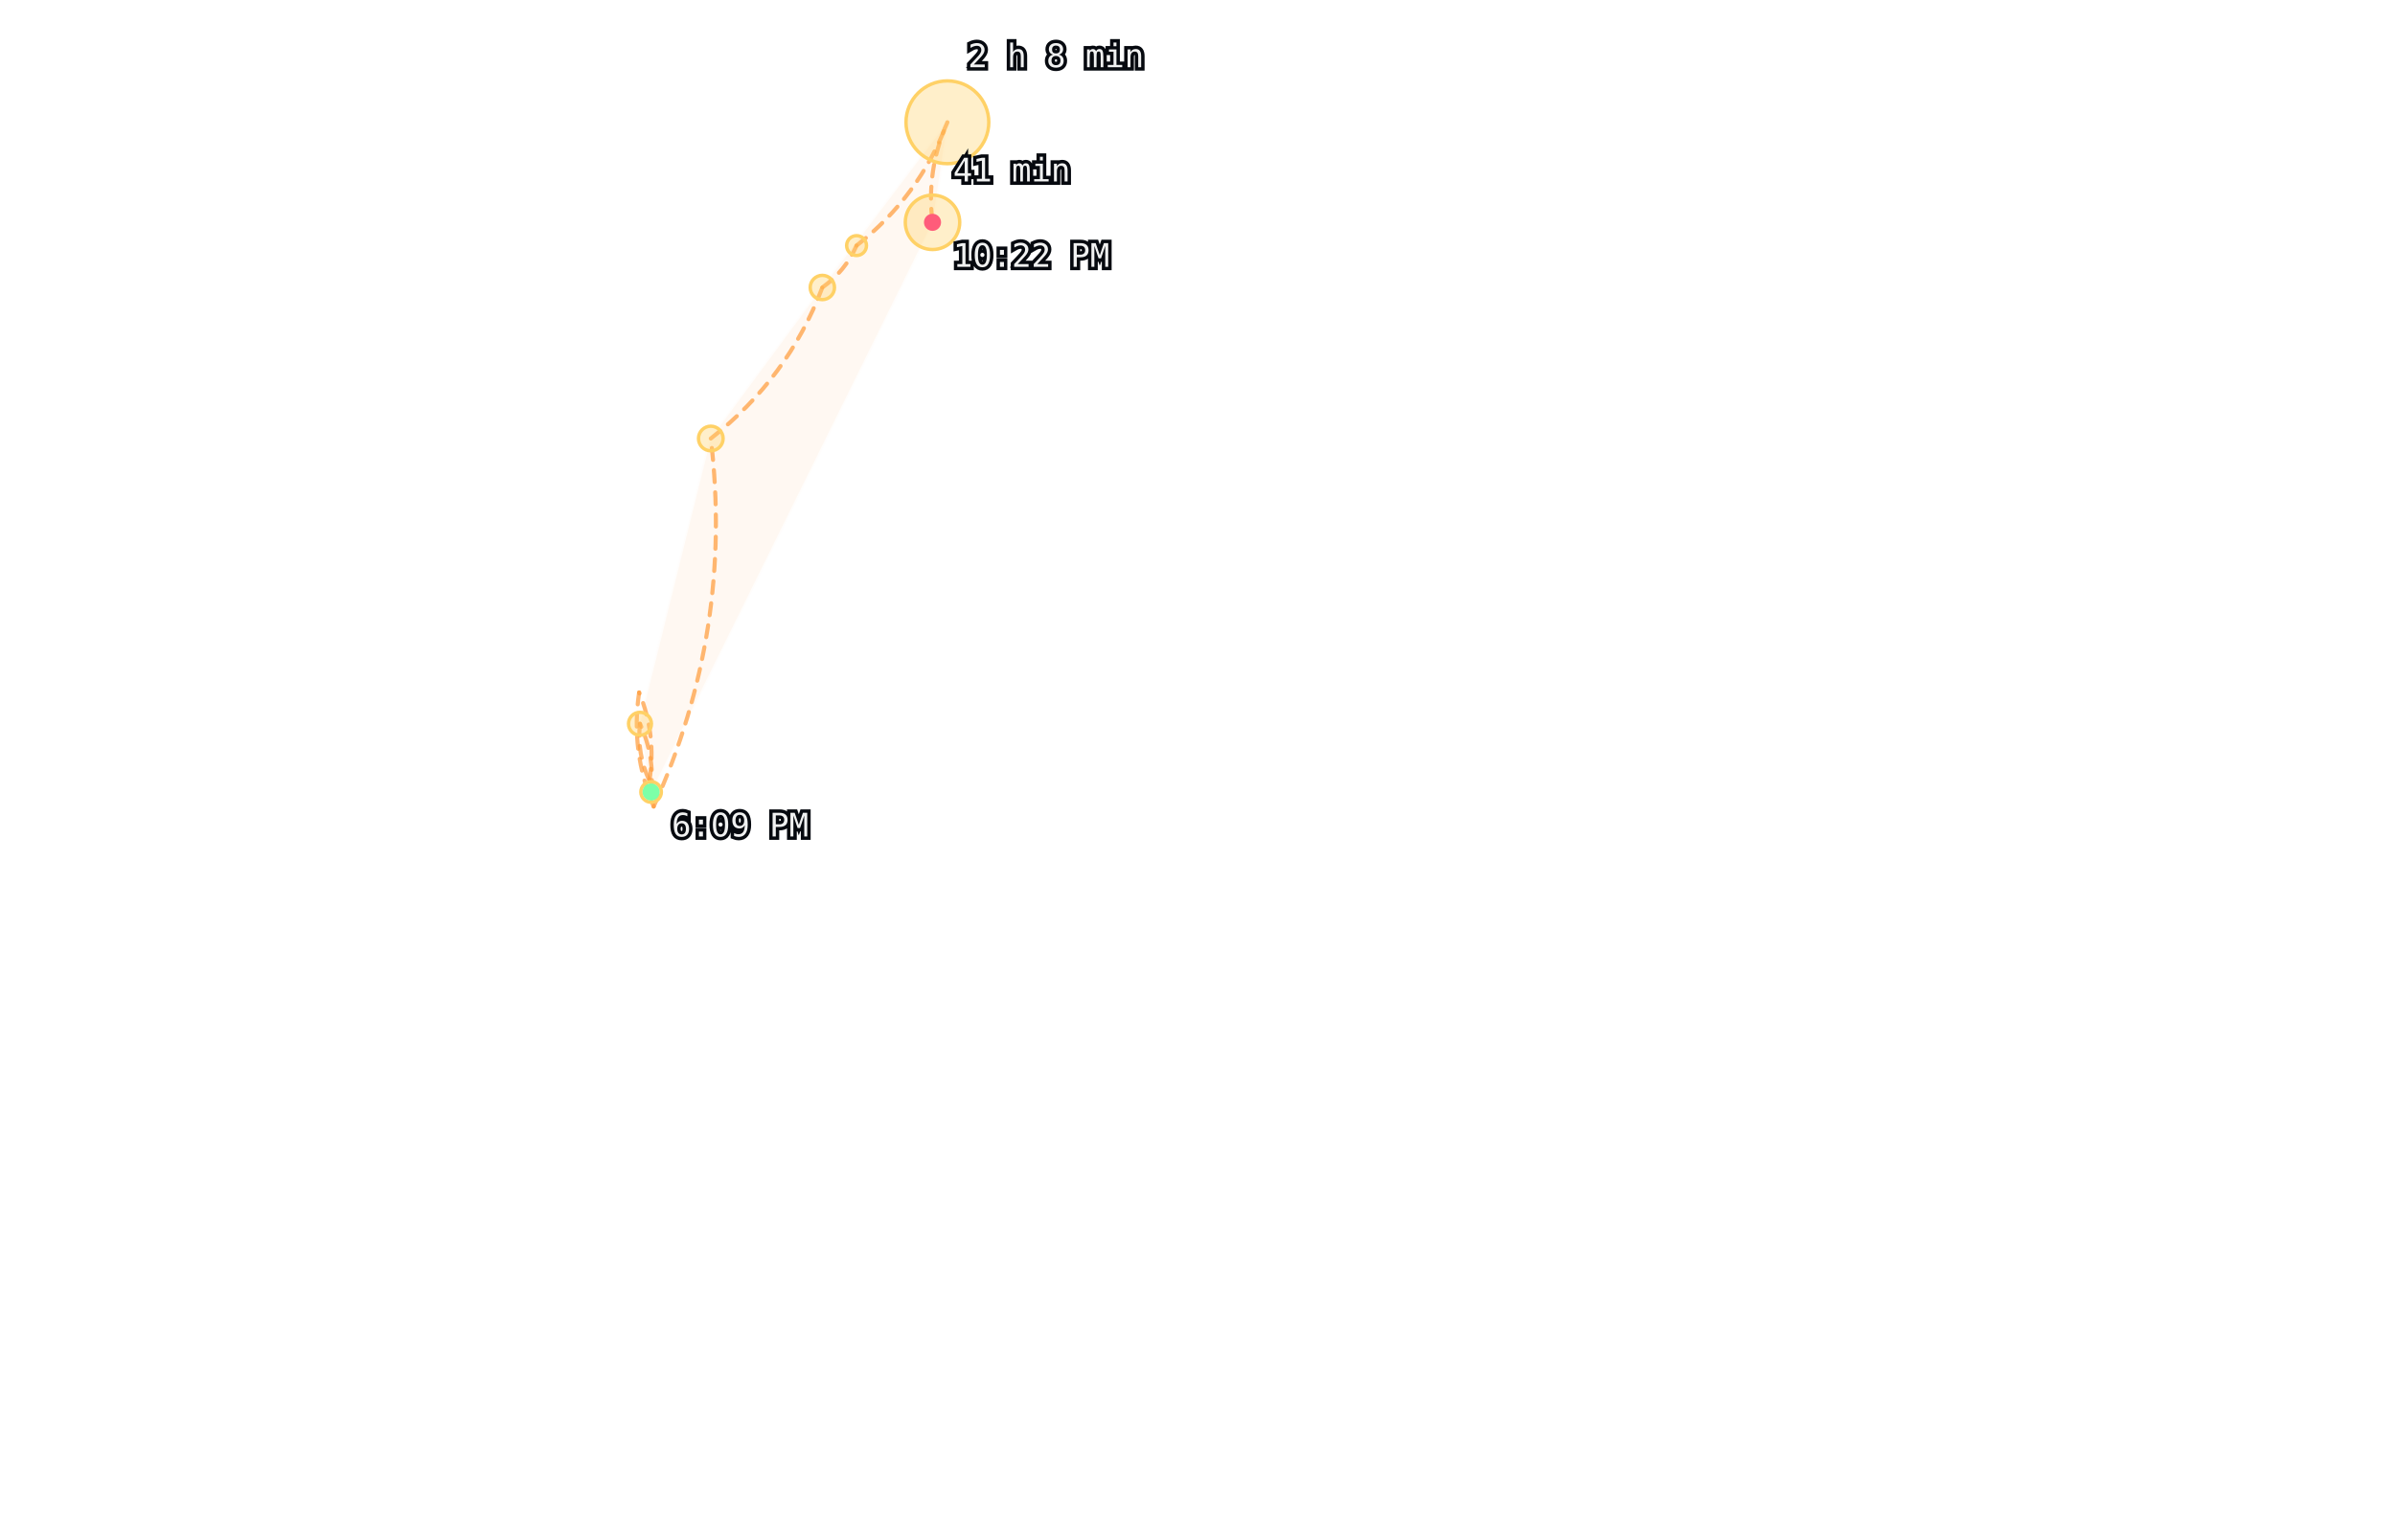
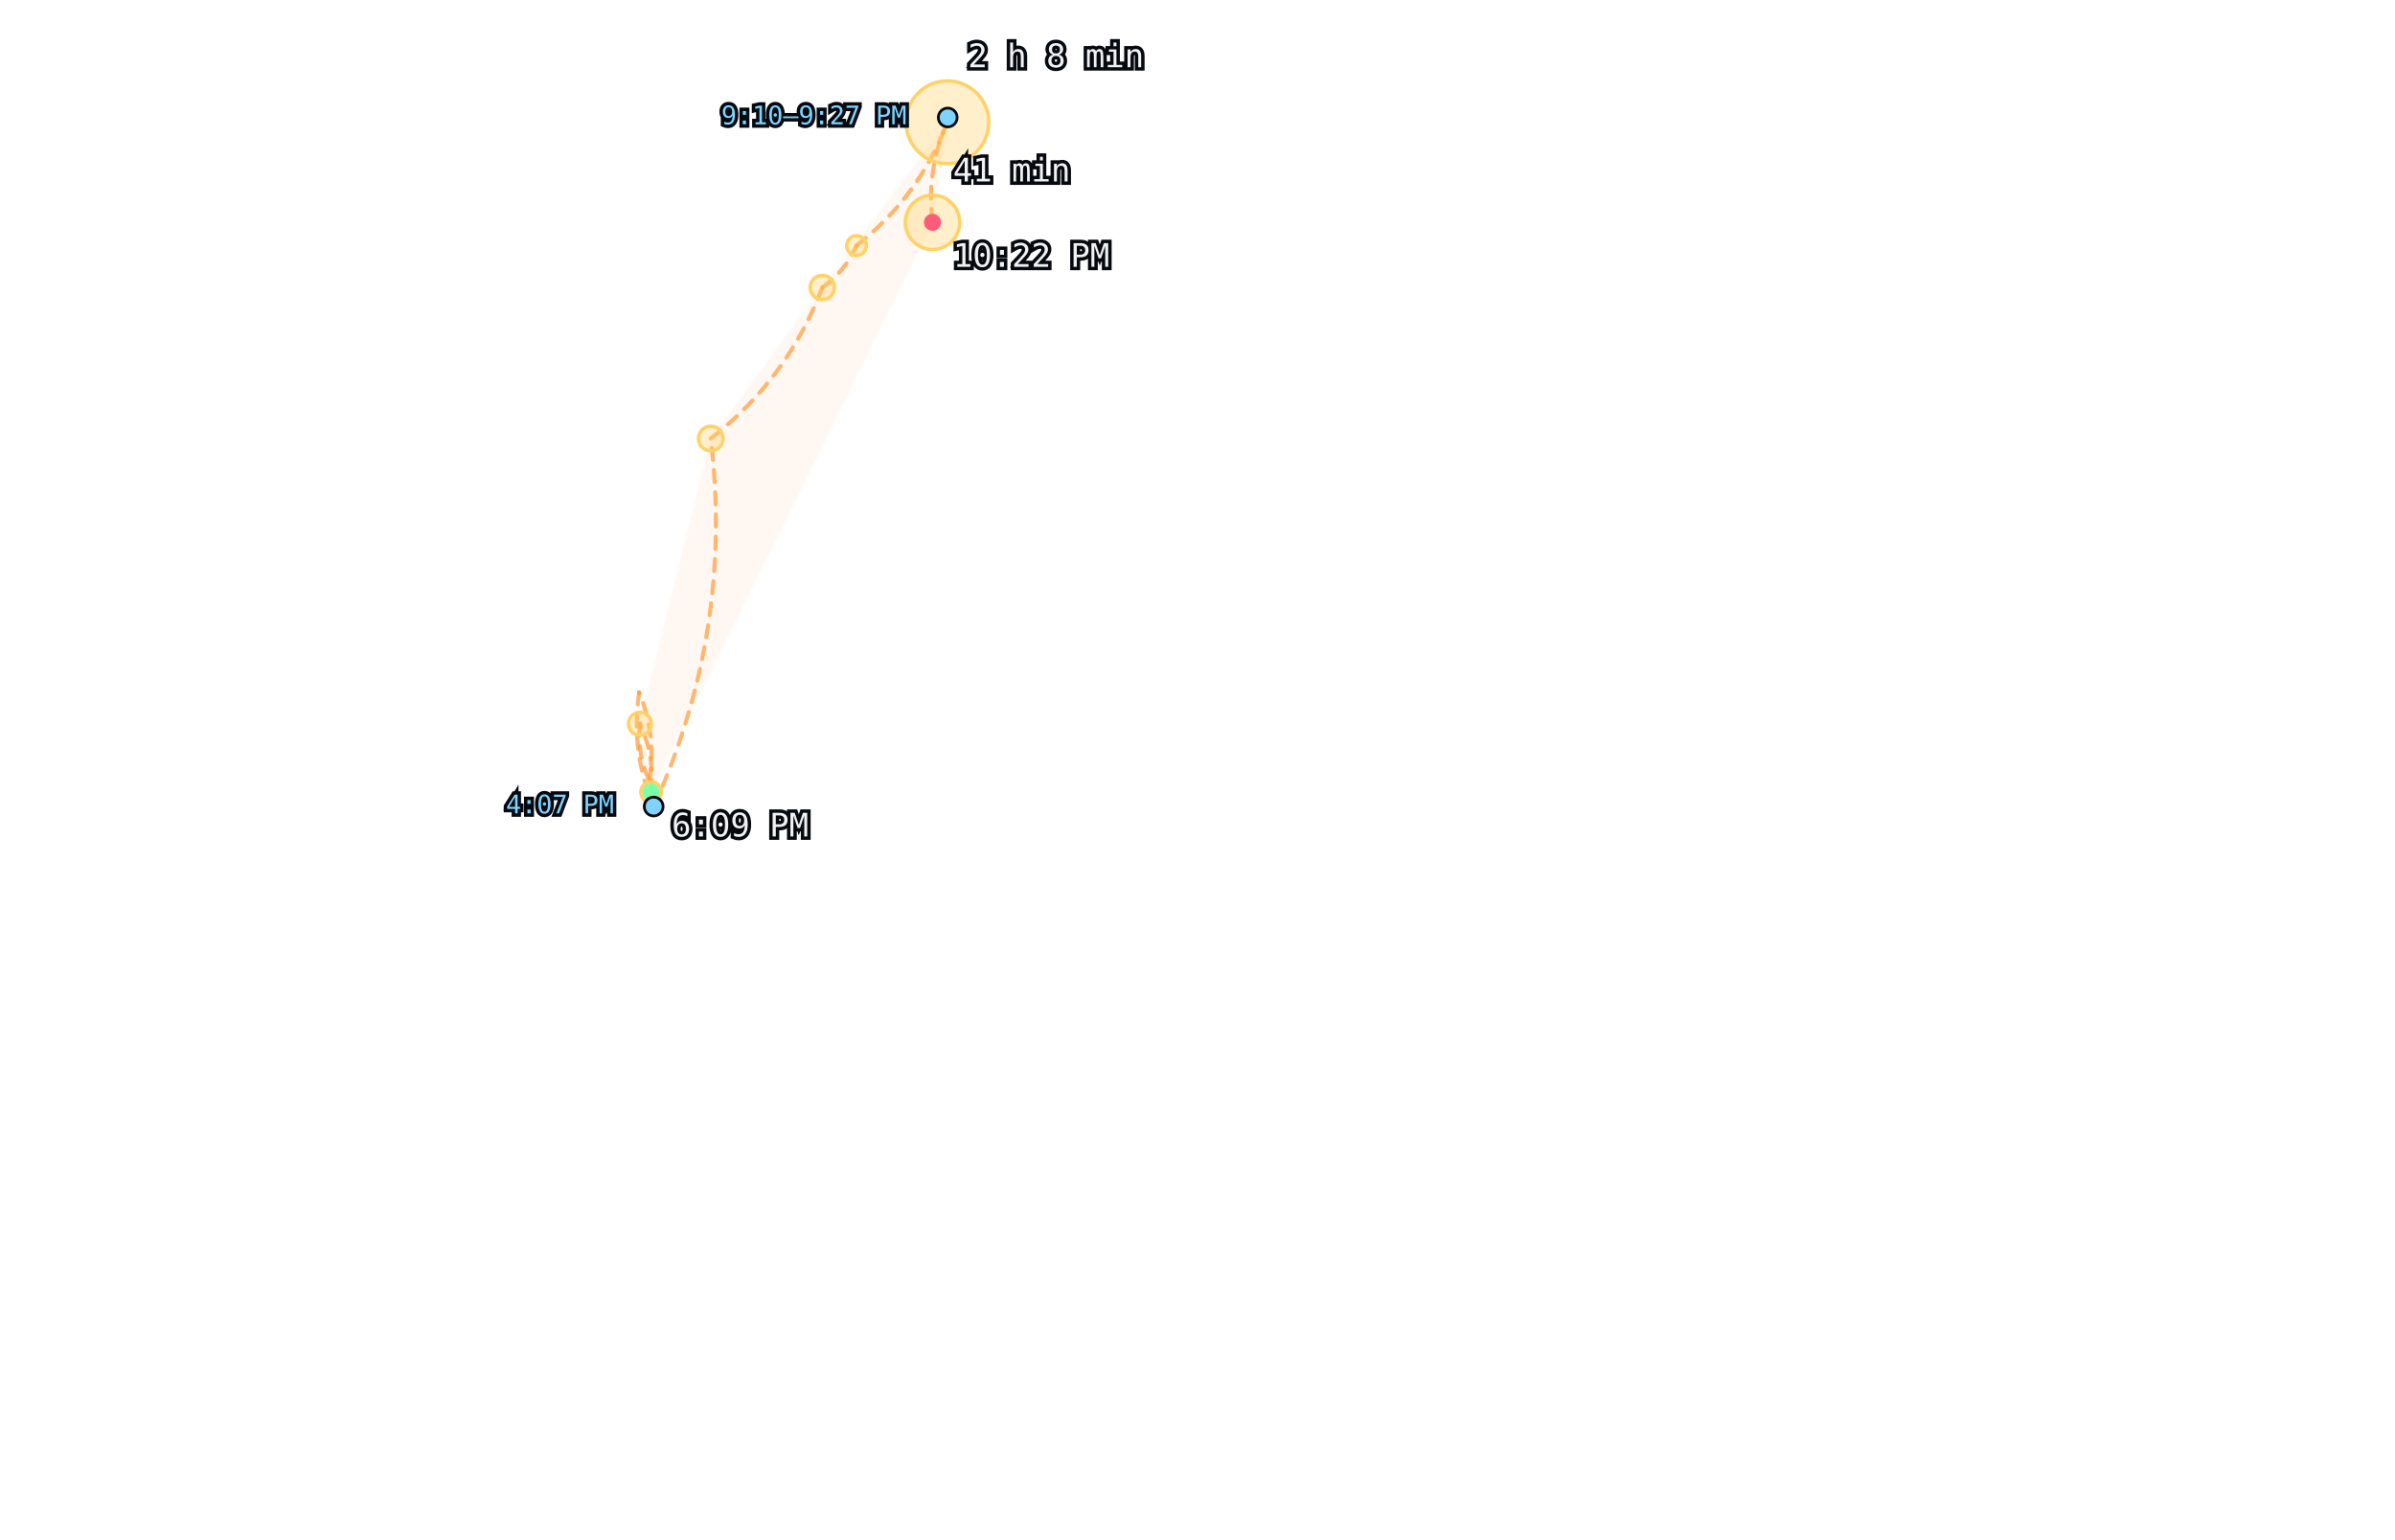
<svg xmlns="http://www.w3.org/2000/svg" width="1400" height="900" viewBox="0 0 1400 900">
  <path d="M374.1 423.2 L415.5 256.4 L480.7 168.1 L553.8 71.5 L545.1 130.0 L380.6 463.1 Z" fill="#ff9d3d" opacity="0.07" stroke="#ff9d3d" stroke-opacity="0.22" stroke-width="2" stroke-linejoin="round" />
  <path d="M380.6 463.1 Q382.9 442.3 374.1 423.2" fill="none" stroke="#ff9d3d" stroke-width="2.4" stroke-dasharray="7 6" opacity="0.72" stroke-linecap="round" />
  <path d="M374.1 423.2 Q372.2 440.6 379.6 456.5" fill="none" stroke="#ff9d3d" stroke-width="2.4" stroke-dasharray="7 6" opacity="0.72" stroke-linecap="round" />
  <path d="M379.6 456.5 Q383.9 429.8 373.6 404.9" fill="none" stroke="#ff9d3d" stroke-width="2.4" stroke-dasharray="7 6" opacity="0.72" stroke-linecap="round" />
  <path d="M373.6 404.9 Q368.5 439.4 382.1 471.6" fill="none" stroke="#ff9d3d" stroke-width="2.4" stroke-dasharray="7 6" opacity="0.72" stroke-linecap="round" />
  <path d="M382.1 471.6 Q428.9 368.7 415.5 256.4" fill="none" stroke="#ff9d3d" stroke-width="2.4" stroke-dasharray="7 6" opacity="0.72" stroke-linecap="round" />
  <path d="M415.5 256.4 Q460.5 221.4 480.7 168.1" fill="none" stroke="#ff9d3d" stroke-width="2.4" stroke-dasharray="7 6" opacity="0.72" stroke-linecap="round" />
  <path d="M480.7 168.1 Q494.1 158.6 500.7 143.6" fill="none" stroke="#ff9d3d" stroke-width="2.4" stroke-dasharray="7 6" opacity="0.72" stroke-linecap="round" />
  <path d="M500.7 143.6 Q537.3 115.0 553.8 71.5" fill="none" stroke="#ff9d3d" stroke-width="2.4" stroke-dasharray="7 6" opacity="0.72" stroke-linecap="round" />
  <path d="M553.8 71.5 Q541.3 99.5 545.1 130.0" fill="none" stroke="#ff9d3d" stroke-width="2.4" stroke-dasharray="7 6" opacity="0.72" stroke-linecap="round" />
  <circle cx="380.6" cy="463.1" r="6.0" fill="#ffd166" fill-opacity="0.34" stroke="#ffd166" stroke-width="2" />
  <circle cx="374.1" cy="423.2" r="6.7" fill="#ffd166" fill-opacity="0.34" stroke="#ffd166" stroke-width="2" />
  <circle cx="415.5" cy="256.4" r="7.2" fill="#ffd166" fill-opacity="0.34" stroke="#ffd166" stroke-width="2" />
  <circle cx="480.7" cy="168.1" r="7.1" fill="#ffd166" fill-opacity="0.34" stroke="#ffd166" stroke-width="2" />
  <circle cx="500.7" cy="143.6" r="5.8" fill="#ffd166" fill-opacity="0.34" stroke="#ffd166" stroke-width="2" />
  <circle cx="553.8" cy="71.5" r="24.2" fill="#ffd166" fill-opacity="0.34" stroke="#ffd166" stroke-width="2" />
  <circle cx="545.1" cy="130.0" r="15.9" fill="#ffd166" fill-opacity="0.34" stroke="#ffd166" stroke-width="2" />
  <circle cx="380.6" cy="463.1" r="5" fill="#7dffa8" />
  <circle cx="545.1" cy="130.0" r="5" fill="#ff5c7a" />
  <text x="565.8" y="39.3" font-size="19" font-family="Menlo, monospace" stroke="#06090f" stroke-width="4" paint-order="stroke" fill="rgba(255,255,255,0.94)">2 h 8 min</text>
  <text x="557.1" y="106.1" font-size="19" font-family="Menlo, monospace" stroke="#06090f" stroke-width="4" paint-order="stroke" fill="rgba(255,255,255,0.94)">41 min</text>
  <text x="392.6" y="489.1" font-size="19" font-family="Menlo, monospace" stroke="#06090f" stroke-width="4" paint-order="stroke" fill="rgba(255,255,255,0.94)">6:09 PM</text>
  <text x="557.1" y="156.0" font-size="19" font-family="Menlo, monospace" stroke="#06090f" stroke-width="4" paint-order="stroke" fill="rgba(255,255,255,0.94)">10:22 PM</text>
+   <circle cx="554.0" cy="68.7" r="5.5" fill="#7fd4ff" stroke="#06090f" stroke-width="1.6" />
+   <text x="421.6" y="72.7" font-size="15" font-family="Menlo, monospace" stroke="#06090f" stroke-width="4" paint-order="stroke" fill="#7fd4ff">9:10–9:27 PM</text>
+   <circle cx="382.1" cy="471.6" r="5.5" fill="#7fd4ff" stroke="#06090f" stroke-width="1.6" />
+   <text x="295.7" y="475.6" font-size="15" font-family="Menlo, monospace" stroke="#06090f" stroke-width="4" paint-order="stroke" fill="#7fd4ff">4:07 PM</text>
</svg>
